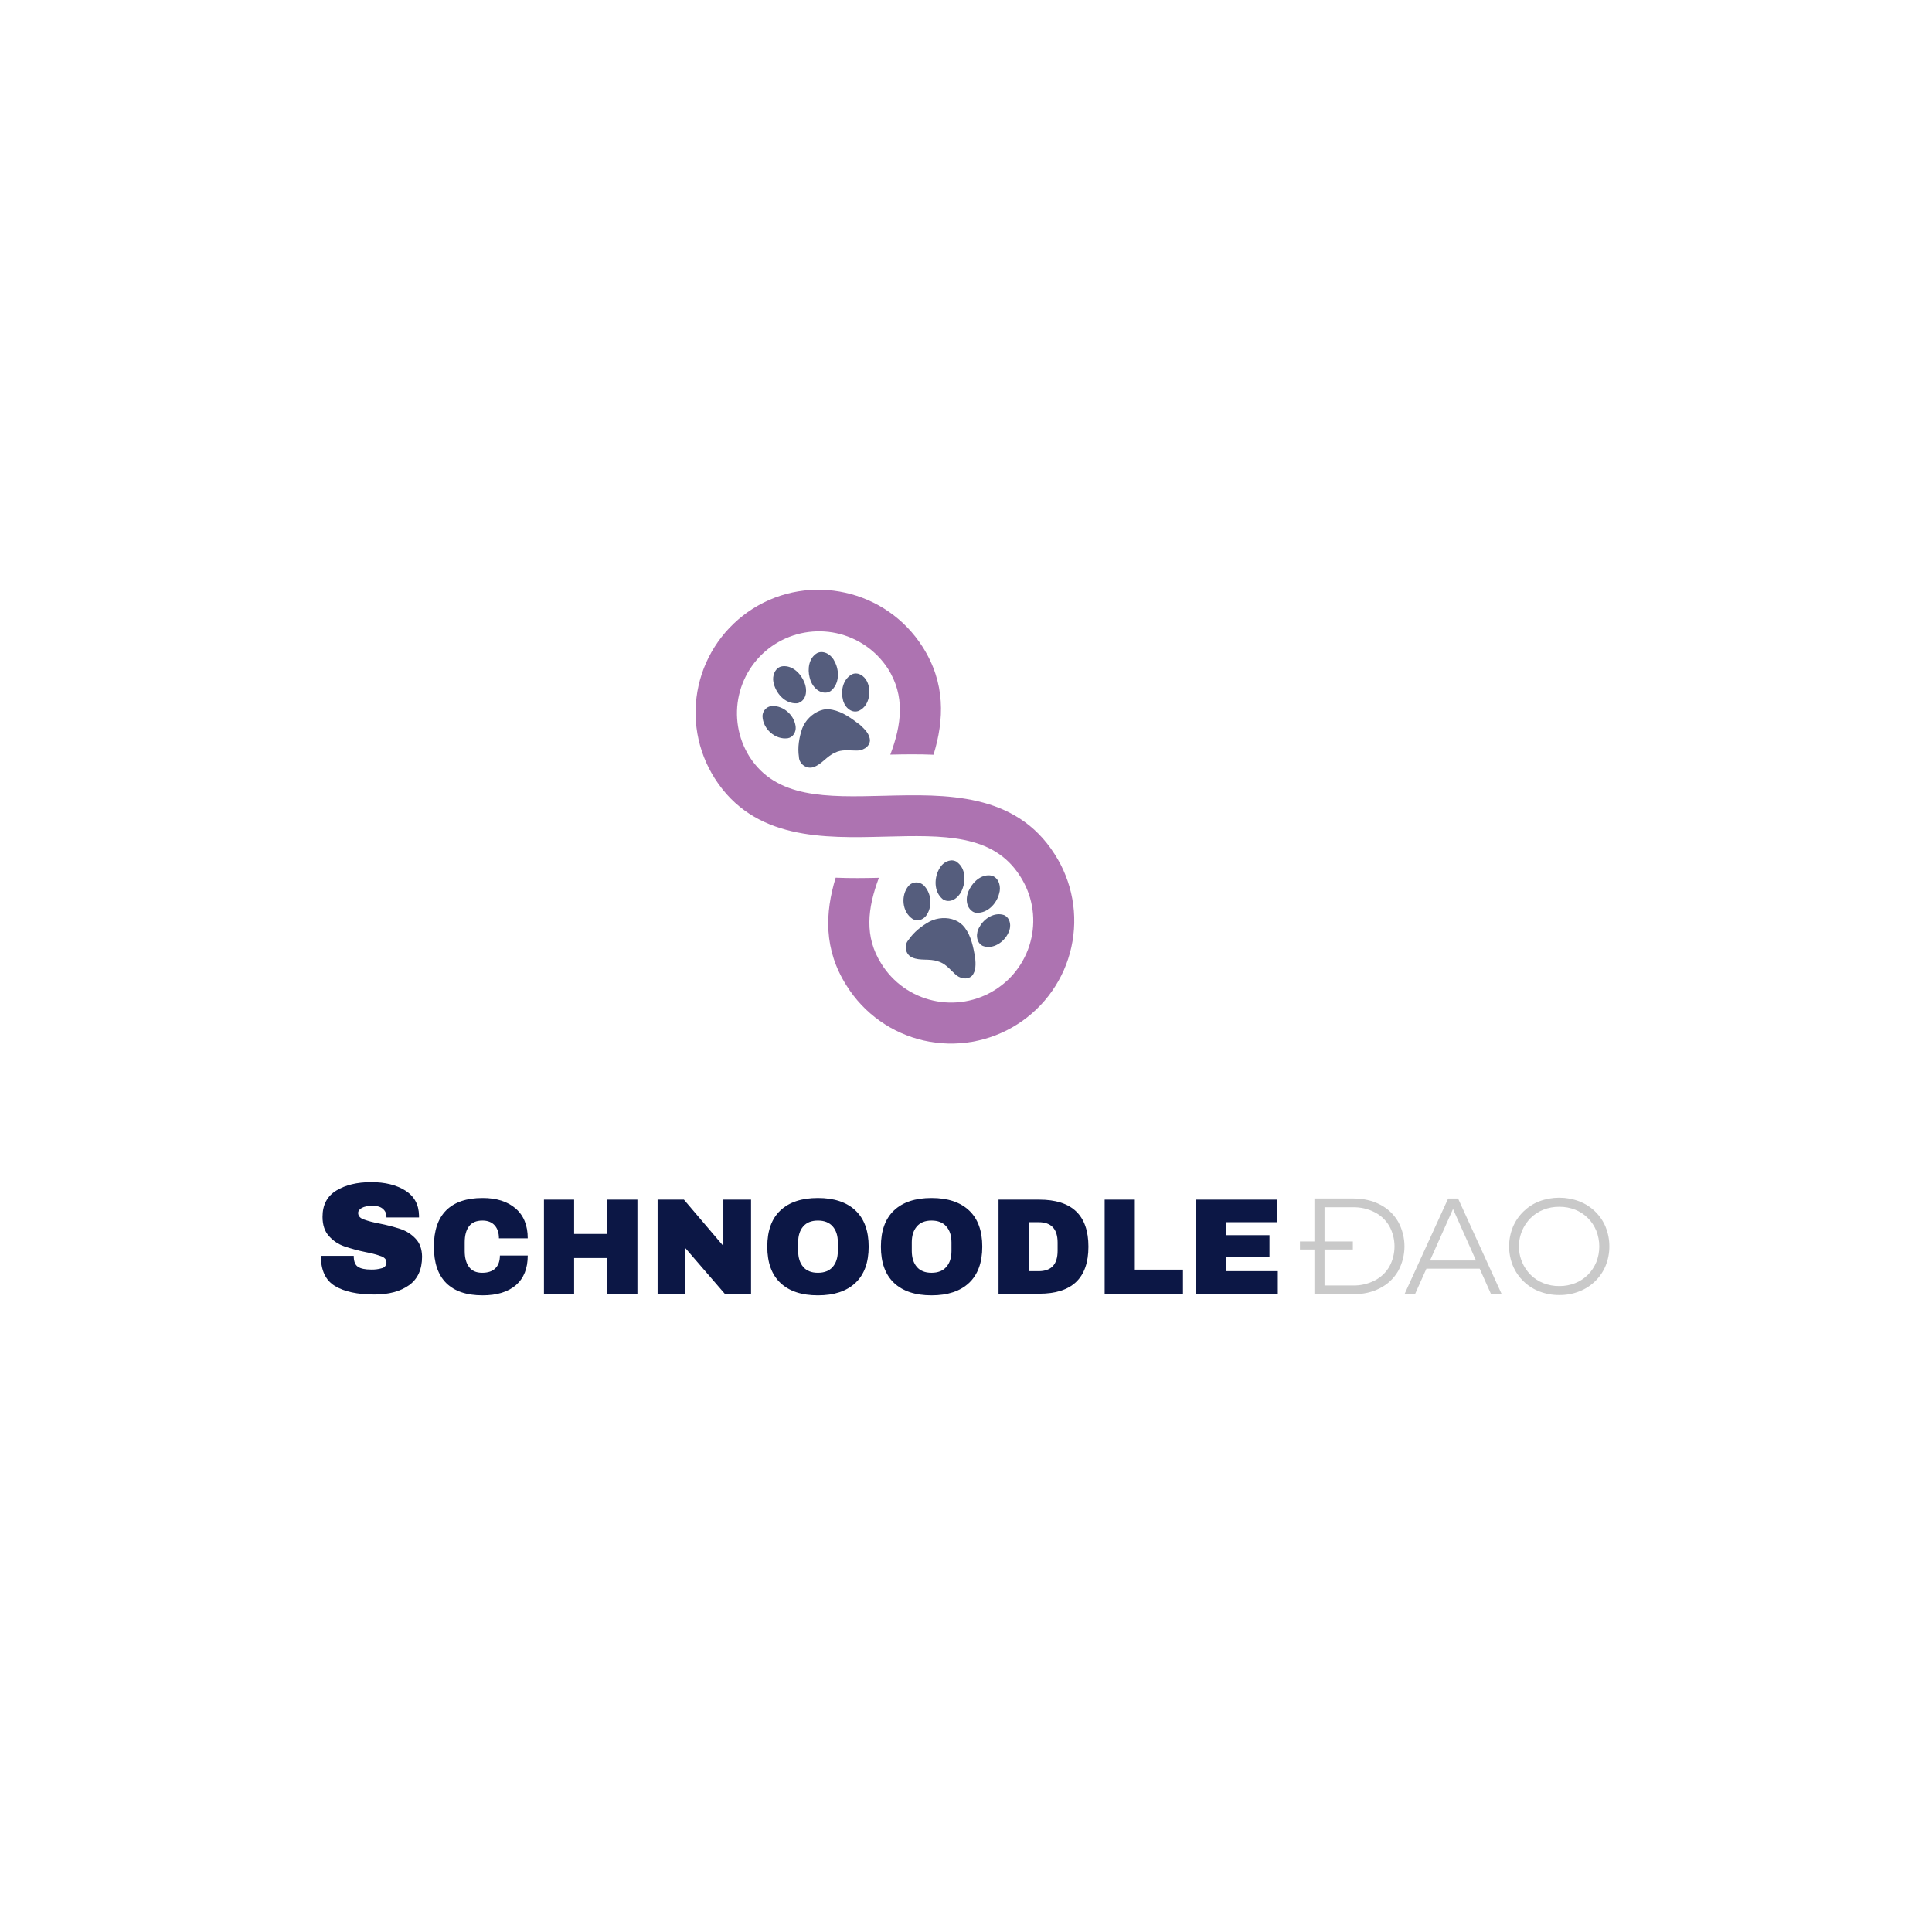
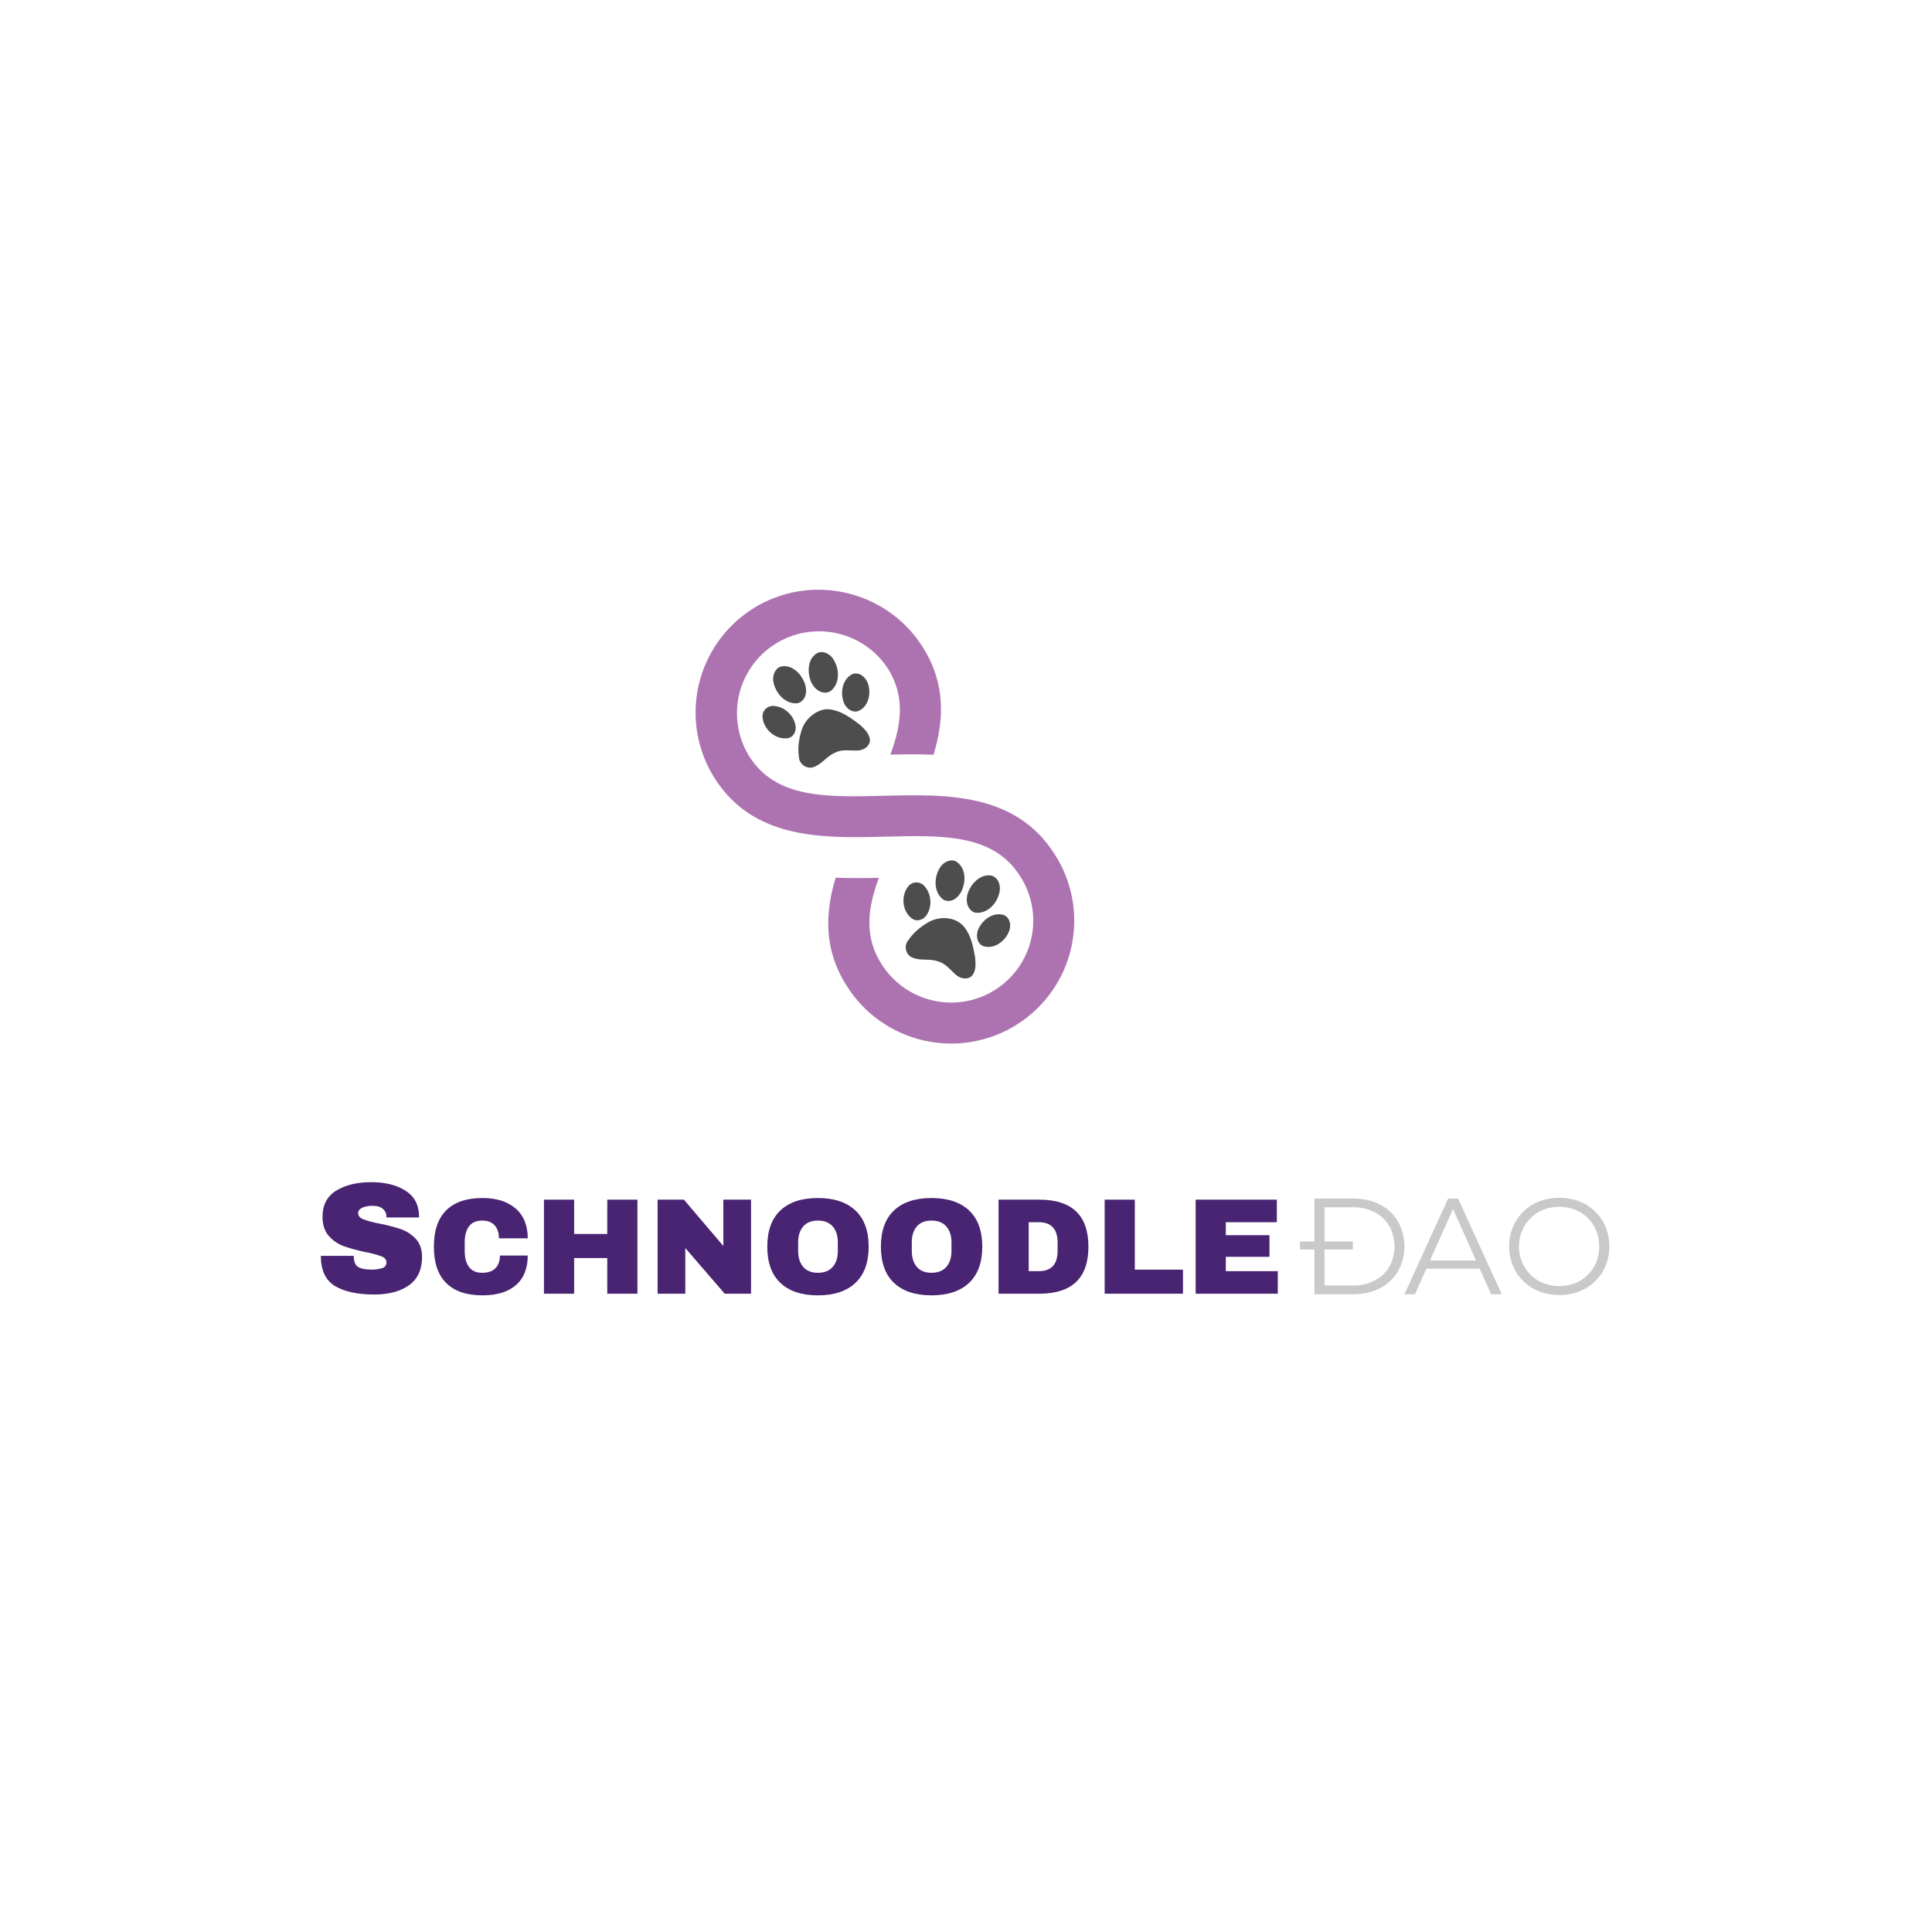
<svg xmlns="http://www.w3.org/2000/svg" width="500" zoomAndPan="magnify" viewBox="0 0 375 375" height="500" preserveAspectRatio="xMidYMid meet" version="1.0">
  <defs>
    <filter x="0%" y="0%" width="100%" height="100%" id="id1">
      <feColorMatrix values="0 0 0 0 1 0 0 0 0 1 0 0 0 0 1 0 0 0 1 0" color-interpolation-filters="sRGB" />
    </filter>
    <mask id="id2">
      <g filter="url(#id1)">
        <rect x="-37.5" width="450" fill="#000000" y="-37.5" height="450" fill-opacity="0.698" />
      </g>
    </mask>
    <clipPath id="id3">
      <path d="M 1 0.48 L 22 0.48 L 22 23.281 L 1 23.281 Z M 1 0.48 " clip-rule="nonzero" />
    </clipPath>
    <clipPath id="id4">
      <path d="M -2.453 5.809 L 18.5 -1.801 L 25.66 17.824 L 4.707 25.438 Z M -2.453 5.809 " clip-rule="nonzero" />
    </clipPath>
    <clipPath id="id5">
      <path d="M -2.504 5.883 L 18.449 -1.727 L 25.609 17.902 L 4.656 25.512 Z M -2.504 5.883 " clip-rule="nonzero" />
    </clipPath>
    <clipPath id="id6">
      <rect x="0" width="23" y="0" height="24" />
    </clipPath>
    <mask id="id7">
      <g filter="url(#id1)">
        <rect x="-37.5" width="450" fill="#000000" y="-37.5" height="450" fill-opacity="0.698" />
      </g>
    </mask>
    <clipPath id="id8">
      <path d="M 0.199 1 L 21.32 1 L 21.32 24 L 0.199 24 Z M 0.199 1 " clip-rule="nonzero" />
    </clipPath>
    <clipPath id="id9">
      <path d="M -4.254 17.574 L 3.691 -1.727 L 24.316 6.727 L 16.371 26.027 Z M -4.254 17.574 " clip-rule="nonzero" />
    </clipPath>
    <clipPath id="id10">
      <path d="M -4.254 17.574 L 3.691 -1.727 L 24.316 6.727 L 16.371 26.027 Z M -4.254 17.574 " clip-rule="nonzero" />
    </clipPath>
    <clipPath id="id11">
      <rect x="0" width="22" y="0" height="25" />
    </clipPath>
  </defs>
  <path fill="#c9c9c9" d="M 281.082 232.637 L 272.605 251.211 L 274.645 251.211 L 276.863 246.254 L 287.207 246.254 L 289.422 251.215 L 291.488 251.215 L 283.012 232.641 Z M 277.566 244.656 L 282.027 234.668 L 286.488 244.656 Z M 277.566 244.656 " fill-opacity="1" fill-rule="nonzero" />
  <path fill="#c9c9c9" d="M 311.652 238.156 C 311.176 237.016 310.496 236.016 309.613 235.156 C 308.719 234.289 307.688 233.633 306.527 233.18 C 305.277 232.711 303.984 232.477 302.648 232.477 C 301.312 232.477 300.02 232.711 298.77 233.18 C 297.613 233.629 296.594 234.289 295.703 235.152 C 294.812 236.02 294.129 237.023 293.648 238.168 C 293.16 239.371 292.918 240.625 292.918 241.922 C 292.918 243.223 293.16 244.473 293.648 245.676 C 294.129 246.824 294.816 247.828 295.707 248.695 C 296.598 249.562 297.625 250.219 298.785 250.664 C 300.027 251.145 301.32 251.379 302.652 251.367 C 303.988 251.383 305.281 251.148 306.523 250.664 C 307.688 250.215 308.715 249.555 309.609 248.688 C 310.492 247.828 311.172 246.828 311.648 245.691 C 312.133 244.48 312.375 243.227 312.375 241.922 C 312.375 240.621 312.133 239.363 311.648 238.156 Z M 309.836 244.988 C 309.457 245.91 308.914 246.727 308.207 247.438 C 307.496 248.145 306.676 248.684 305.746 249.055 C 304.754 249.445 303.723 249.637 302.656 249.625 C 301.59 249.637 300.555 249.445 299.559 249.055 C 298.621 248.688 297.797 248.148 297.086 247.438 C 296.379 246.727 295.832 245.91 295.441 244.988 C 295.141 244.273 294.945 243.531 294.863 242.758 C 294.781 241.984 294.812 241.219 294.961 240.457 C 295.105 239.695 295.359 238.969 295.723 238.285 C 296.086 237.598 296.539 236.98 297.086 236.43 C 297.797 235.719 298.625 235.18 299.559 234.809 C 300.555 234.422 301.59 234.23 302.656 234.242 C 303.723 234.23 304.754 234.422 305.746 234.809 C 306.676 235.18 307.496 235.719 308.207 236.43 C 308.914 237.137 309.457 237.953 309.836 238.879 C 310.223 239.863 310.418 240.883 310.418 241.938 C 310.418 242.996 310.223 244.016 309.836 245 Z M 309.836 244.988 " fill-opacity="1" fill-rule="nonzero" />
-   <path d="M 91.035 238.027 C 91.59 237.285 92.457 236.914 93.641 236.914 C 94.664 236.914 95.457 237.223 96.012 237.84 C 96.566 238.461 96.844 239.301 96.844 240.363 L 102.434 240.363 C 102.434 237.852 101.648 235.918 100.074 234.562 C 98.504 233.211 96.367 232.531 93.668 232.535 C 90.562 232.535 88.211 233.332 86.609 234.922 C 85.012 236.516 84.215 238.867 84.215 241.98 C 84.215 245.094 85.012 247.445 86.609 249.039 C 88.211 250.629 90.562 251.426 93.668 251.426 C 96.457 251.426 98.613 250.762 100.145 249.438 C 101.672 248.109 102.434 246.199 102.434 243.703 L 97.031 243.703 C 97.031 244.766 96.738 245.59 96.156 246.172 C 95.574 246.758 94.719 247.047 93.586 247.047 C 92.441 247.047 91.59 246.672 91.035 245.918 C 90.477 245.168 90.199 244.137 90.199 242.828 L 90.199 241.133 C 90.199 239.805 90.477 238.77 91.035 238.027 Z M 91.035 238.027 " fill-opacity="1" fill-rule="nonzero" style="fill: rgb(12, 23, 69);" />
-   <path d="M 117.871 239.512 L 111.438 239.512 L 111.438 232.852 L 105.582 232.852 L 105.582 251.109 L 111.438 251.109 L 111.438 244.184 L 117.871 244.184 L 117.871 251.109 L 123.723 251.109 L 123.723 232.852 L 117.871 232.852 Z M 117.871 239.512 " fill-opacity="1" fill-rule="nonzero" style="fill: rgb(12, 23, 69);" />
-   <path d="M 140.402 241.848 L 132.75 232.852 L 127.641 232.852 L 127.641 251.109 L 133.016 251.109 L 133.016 242.246 L 140.668 251.109 L 145.777 251.109 L 145.777 232.852 L 140.402 232.852 Z M 140.402 241.848 " fill-opacity="1" fill-rule="nonzero" style="fill: rgb(12, 23, 69);" />
-   <path d="M 166.035 234.949 C 164.324 233.34 161.895 232.535 158.754 232.535 C 155.613 232.535 153.191 233.336 151.488 234.934 C 149.781 236.539 148.93 238.887 148.93 241.98 C 148.93 245.074 149.785 247.422 151.488 249.023 C 153.188 250.625 155.613 251.426 158.754 251.426 C 161.898 251.426 164.324 250.621 166.035 249.012 C 167.75 247.398 168.605 245.059 168.605 241.98 C 168.605 238.902 167.746 236.559 166.035 234.949 Z M 162.621 242.828 C 162.621 244.121 162.289 245.145 161.629 245.906 C 160.969 246.668 160.008 247.047 158.754 247.047 C 157.504 247.047 156.551 246.668 155.902 245.906 C 155.254 245.145 154.926 244.121 154.922 242.828 L 154.922 241.133 C 154.922 239.84 155.25 238.812 155.902 238.055 C 156.555 237.293 157.508 236.914 158.754 236.914 C 160.008 236.914 160.965 237.293 161.629 238.055 C 162.293 238.812 162.625 239.84 162.621 241.133 Z M 162.621 242.828 " fill-opacity="1" fill-rule="nonzero" style="fill: rgb(12, 23, 69);" />
-   <path d="M 188.094 234.949 C 186.383 233.34 183.953 232.535 180.809 232.535 C 177.664 232.535 175.242 233.336 173.539 234.934 C 171.836 236.539 170.984 238.887 170.984 241.98 C 170.984 245.074 171.836 247.422 173.539 249.023 C 175.242 250.625 177.668 251.426 180.809 251.426 C 183.949 251.426 186.379 250.621 188.09 249.012 C 189.801 247.398 190.656 245.059 190.66 241.98 C 190.66 238.902 189.805 236.559 188.094 234.949 Z M 184.68 242.828 C 184.68 244.121 184.348 245.145 183.684 245.906 C 183.023 246.668 182.062 247.047 180.809 247.047 C 179.555 247.047 178.602 246.668 177.957 245.906 C 177.309 245.145 176.984 244.121 176.977 242.828 L 176.977 241.133 C 176.977 239.84 177.305 238.812 177.957 238.055 C 178.609 237.293 179.562 236.914 180.809 236.914 C 182.062 236.914 183.02 237.293 183.68 238.055 C 184.344 238.812 184.676 239.84 184.68 241.133 Z M 184.68 242.828 " fill-opacity="1" fill-rule="nonzero" style="fill: rgb(12, 23, 69);" />
-   <path d="M 201.707 232.852 L 193.816 232.852 L 193.816 251.109 L 201.707 251.109 C 208.078 251.109 211.262 248.066 211.262 241.98 C 211.262 235.895 208.078 232.852 201.707 232.852 Z M 205.281 242.781 C 205.281 245.418 204.055 246.734 201.602 246.734 L 199.668 246.734 L 199.668 237.23 L 201.602 237.23 C 204.051 237.23 205.281 238.547 205.281 241.184 Z M 205.281 242.781 " fill-opacity="1" fill-rule="nonzero" style="fill: rgb(12, 23, 69);" />
-   <path d="M 220.266 232.852 L 214.414 232.852 L 214.414 251.109 L 229.613 251.109 L 229.613 246.438 L 220.266 246.438 Z M 220.266 232.852 " fill-opacity="1" fill-rule="nonzero" style="fill: rgb(12, 23, 69);" />
-   <path d="M 237.93 243.945 L 246.402 243.945 L 246.402 239.75 L 237.93 239.75 L 237.93 237.23 L 247.832 237.23 L 247.832 232.852 L 232.078 232.852 L 232.078 251.109 L 248.02 251.109 L 248.02 246.73 L 237.93 246.73 Z M 237.93 243.945 " fill-opacity="1" fill-rule="nonzero" style="fill: rgb(12, 23, 69);" />
-   <path d="M 77.812 238.578 C 76.445 238.129 75.055 237.766 73.641 237.492 C 72.57 237.309 71.52 237.027 70.496 236.66 C 69.844 236.395 69.516 235.984 69.516 235.434 C 69.516 235.047 69.754 234.719 70.234 234.457 C 70.711 234.191 71.398 234.055 72.297 234.047 C 73.215 234.047 73.895 234.25 74.336 234.66 C 74.797 235.066 75.02 235.574 75.008 236.191 L 75.008 236.312 L 81.332 236.312 L 81.332 235.945 C 81.289 233.801 80.406 232.184 78.672 231.09 C 76.941 230 74.73 229.453 72.043 229.457 C 69.312 229.457 67.059 230.004 65.273 231.09 C 63.492 232.18 62.602 233.883 62.602 236.195 C 62.602 237.766 63.02 239.012 63.855 239.93 C 64.664 240.836 65.641 241.496 66.789 241.902 C 68.18 242.375 69.594 242.758 71.035 243.051 C 72.07 243.238 73.082 243.508 74.074 243.867 C 74.695 244.125 75.008 244.508 75.008 245.016 C 75.02 245.281 74.949 245.523 74.789 245.734 C 74.633 245.949 74.422 246.086 74.164 246.148 C 73.473 246.352 72.766 246.445 72.043 246.426 C 70.883 246.426 70.027 246.246 69.477 245.887 C 68.926 245.531 68.656 244.82 68.66 243.762 L 62.277 243.762 C 62.277 246.559 63.188 248.508 65.008 249.609 C 66.832 250.711 69.383 251.262 72.664 251.262 C 75.477 251.262 77.719 250.66 79.398 249.457 C 81.078 248.254 81.922 246.406 81.922 243.914 C 81.902 242.445 81.484 241.281 80.668 240.426 C 79.867 239.574 78.914 238.961 77.812 238.578 Z M 77.812 238.578 " fill-opacity="1" fill-rule="nonzero" style="fill: rgb(12, 23, 69);" />
+   <path d="M 91.035 238.027 C 91.59 237.285 92.457 236.914 93.641 236.914 C 94.664 236.914 95.457 237.223 96.012 237.84 C 96.566 238.461 96.844 239.301 96.844 240.363 L 102.434 240.363 C 102.434 237.852 101.648 235.918 100.074 234.562 C 98.504 233.211 96.367 232.531 93.668 232.535 C 90.562 232.535 88.211 233.332 86.609 234.922 C 85.012 236.516 84.215 238.867 84.215 241.98 C 84.215 245.094 85.012 247.445 86.609 249.039 C 88.211 250.629 90.562 251.426 93.668 251.426 C 96.457 251.426 98.613 250.762 100.145 249.438 C 101.672 248.109 102.434 246.199 102.434 243.703 L 97.031 243.703 C 97.031 244.766 96.738 245.59 96.156 246.172 C 95.574 246.758 94.719 247.047 93.586 247.047 C 92.441 247.047 91.59 246.672 91.035 245.918 C 90.477 245.168 90.199 244.137 90.199 242.828 L 90.199 241.133 C 90.199 239.805 90.477 238.77 91.035 238.027 Z M 91.035 238.027 " fill-opacity="1" fill-rule="nonzero" style="fill: rgb(72, 36, 114);" />
+   <path d="M 117.871 239.512 L 111.438 239.512 L 111.438 232.852 L 105.582 232.852 L 105.582 251.109 L 111.438 251.109 L 111.438 244.184 L 117.871 244.184 L 117.871 251.109 L 123.723 251.109 L 123.723 232.852 L 117.871 232.852 Z M 117.871 239.512 " fill-opacity="1" fill-rule="nonzero" style="fill: rgb(72, 36, 114);" />
+   <path d="M 140.402 241.848 L 132.75 232.852 L 127.641 232.852 L 127.641 251.109 L 133.016 251.109 L 133.016 242.246 L 140.668 251.109 L 145.777 251.109 L 145.777 232.852 L 140.402 232.852 Z M 140.402 241.848 " fill-opacity="1" fill-rule="nonzero" style="fill: rgb(72, 36, 114);" />
+   <path d="M 166.035 234.949 C 164.324 233.34 161.895 232.535 158.754 232.535 C 155.613 232.535 153.191 233.336 151.488 234.934 C 149.781 236.539 148.93 238.887 148.93 241.98 C 148.93 245.074 149.785 247.422 151.488 249.023 C 153.188 250.625 155.613 251.426 158.754 251.426 C 161.898 251.426 164.324 250.621 166.035 249.012 C 167.75 247.398 168.605 245.059 168.605 241.98 C 168.605 238.902 167.746 236.559 166.035 234.949 Z M 162.621 242.828 C 162.621 244.121 162.289 245.145 161.629 245.906 C 160.969 246.668 160.008 247.047 158.754 247.047 C 157.504 247.047 156.551 246.668 155.902 245.906 C 155.254 245.145 154.926 244.121 154.922 242.828 L 154.922 241.133 C 154.922 239.84 155.25 238.812 155.902 238.055 C 156.555 237.293 157.508 236.914 158.754 236.914 C 160.008 236.914 160.965 237.293 161.629 238.055 C 162.293 238.812 162.625 239.84 162.621 241.133 Z M 162.621 242.828 " fill-opacity="1" fill-rule="nonzero" style="fill: rgb(72, 36, 114);" />
+   <path d="M 188.094 234.949 C 186.383 233.34 183.953 232.535 180.809 232.535 C 177.664 232.535 175.242 233.336 173.539 234.934 C 171.836 236.539 170.984 238.887 170.984 241.98 C 170.984 245.074 171.836 247.422 173.539 249.023 C 175.242 250.625 177.668 251.426 180.809 251.426 C 183.949 251.426 186.379 250.621 188.09 249.012 C 189.801 247.398 190.656 245.059 190.66 241.98 C 190.66 238.902 189.805 236.559 188.094 234.949 Z M 184.68 242.828 C 184.68 244.121 184.348 245.145 183.684 245.906 C 183.023 246.668 182.062 247.047 180.809 247.047 C 179.555 247.047 178.602 246.668 177.957 245.906 C 177.309 245.145 176.984 244.121 176.977 242.828 L 176.977 241.133 C 176.977 239.84 177.305 238.812 177.957 238.055 C 178.609 237.293 179.562 236.914 180.809 236.914 C 182.062 236.914 183.02 237.293 183.68 238.055 C 184.344 238.812 184.676 239.84 184.68 241.133 Z M 184.68 242.828 " fill-opacity="1" fill-rule="nonzero" style="fill: rgb(72, 36, 114);" />
+   <path d="M 201.707 232.852 L 193.816 232.852 L 193.816 251.109 L 201.707 251.109 C 208.078 251.109 211.262 248.066 211.262 241.98 C 211.262 235.895 208.078 232.852 201.707 232.852 Z M 205.281 242.781 C 205.281 245.418 204.055 246.734 201.602 246.734 L 199.668 246.734 L 199.668 237.23 L 201.602 237.23 C 204.051 237.23 205.281 238.547 205.281 241.184 Z M 205.281 242.781 " fill-opacity="1" fill-rule="nonzero" style="fill: rgb(72, 36, 114);" />
+   <path d="M 220.266 232.852 L 214.414 232.852 L 214.414 251.109 L 229.613 251.109 L 229.613 246.438 L 220.266 246.438 Z M 220.266 232.852 " fill-opacity="1" fill-rule="nonzero" style="fill: rgb(72, 36, 114);" />
+   <path d="M 237.93 243.945 L 246.402 243.945 L 246.402 239.75 L 237.93 239.75 L 237.93 237.23 L 247.832 237.23 L 247.832 232.852 L 232.078 232.852 L 232.078 251.109 L 248.02 251.109 L 248.02 246.73 L 237.93 246.73 Z M 237.93 243.945 " fill-opacity="1" fill-rule="nonzero" style="fill: rgb(72, 36, 114);" />
+   <path d="M 77.812 238.578 C 76.445 238.129 75.055 237.766 73.641 237.492 C 72.57 237.309 71.52 237.027 70.496 236.66 C 69.844 236.395 69.516 235.984 69.516 235.434 C 69.516 235.047 69.754 234.719 70.234 234.457 C 70.711 234.191 71.398 234.055 72.297 234.047 C 73.215 234.047 73.895 234.25 74.336 234.66 C 74.797 235.066 75.02 235.574 75.008 236.191 L 75.008 236.312 L 81.332 236.312 L 81.332 235.945 C 81.289 233.801 80.406 232.184 78.672 231.09 C 76.941 230 74.73 229.453 72.043 229.457 C 69.312 229.457 67.059 230.004 65.273 231.09 C 63.492 232.18 62.602 233.883 62.602 236.195 C 62.602 237.766 63.02 239.012 63.855 239.93 C 64.664 240.836 65.641 241.496 66.789 241.902 C 68.18 242.375 69.594 242.758 71.035 243.051 C 72.07 243.238 73.082 243.508 74.074 243.867 C 74.695 244.125 75.008 244.508 75.008 245.016 C 75.02 245.281 74.949 245.523 74.789 245.734 C 74.633 245.949 74.422 246.086 74.164 246.148 C 73.473 246.352 72.766 246.445 72.043 246.426 C 70.883 246.426 70.027 246.246 69.477 245.887 C 68.926 245.531 68.656 244.82 68.66 243.762 L 62.277 243.762 C 62.277 246.559 63.188 248.508 65.008 249.609 C 66.832 250.711 69.383 251.262 72.664 251.262 C 75.477 251.262 77.719 250.66 79.398 249.457 C 81.078 248.254 81.922 246.406 81.922 243.914 C 81.902 242.445 81.484 241.281 80.668 240.426 C 79.867 239.574 78.914 238.961 77.812 238.578 Z M 77.812 238.578 " fill-opacity="1" fill-rule="nonzero" style="fill: rgb(72, 36, 114);" />
  <path fill="#c9c9c9" d="M 271.363 237.105 C 270.516 235.668 269.348 234.57 267.863 233.812 C 266.367 233.027 264.641 232.637 262.676 232.633 L 255.125 232.633 L 255.125 240.965 L 252.316 240.965 L 252.316 242.531 L 255.125 242.531 L 255.125 251.211 L 262.676 251.211 C 264.633 251.211 266.363 250.816 267.863 250.031 C 269.348 249.273 270.512 248.176 271.363 246.738 C 271.77 246.004 272.078 245.227 272.289 244.41 C 272.5 243.594 272.605 242.766 272.605 241.922 C 272.605 241.082 272.5 240.25 272.289 239.434 C 272.078 238.621 271.77 237.844 271.363 237.105 Z M 269.664 245.863 C 268.977 247.031 268.035 247.922 266.832 248.543 C 265.492 249.223 264.07 249.547 262.566 249.512 L 257.086 249.512 L 257.086 242.531 L 262.586 242.531 L 262.586 240.965 L 257.086 240.965 L 257.086 234.332 L 262.566 234.332 C 264.07 234.297 265.492 234.621 266.832 235.301 C 268.035 235.922 268.977 236.816 269.664 237.98 C 269.996 238.586 270.246 239.223 270.418 239.891 C 270.586 240.555 270.672 241.234 270.672 241.922 C 270.672 242.613 270.586 243.289 270.418 243.957 C 270.246 244.625 269.996 245.262 269.664 245.863 Z M 269.664 245.863 " fill-opacity="1" fill-rule="nonzero" />
  <path fill="#ad73b1" d="M 179.059 125.527 C 183.559 132.578 183.273 139.688 181.199 146.496 C 178.285 146.375 175.477 146.414 172.809 146.477 C 175.047 140.543 175.68 135.055 172.34 129.773 C 171.773 128.902 171.129 128.098 170.402 127.352 C 169.68 126.609 168.891 125.941 168.035 125.355 C 167.18 124.766 166.273 124.262 165.32 123.852 C 164.367 123.438 163.383 123.121 162.367 122.898 C 161.352 122.68 160.324 122.559 159.285 122.539 C 158.246 122.52 157.215 122.602 156.191 122.781 C 155.168 122.961 154.172 123.242 153.203 123.617 C 152.234 123.992 151.312 124.457 150.434 125.016 C 149.559 125.57 148.742 126.207 147.988 126.922 C 147.238 127.637 146.562 128.418 145.961 129.266 C 145.363 130.113 144.852 131.008 144.426 131.957 C 144.004 132.902 143.676 133.883 143.445 134.895 C 143.211 135.902 143.082 136.926 143.051 137.965 C 143.02 139 143.09 140.031 143.262 141.055 C 143.434 142.078 143.699 143.074 144.066 144.043 C 144.434 145.012 144.891 145.938 145.438 146.82 C 150.633 154.988 160.344 154.746 171.605 154.461 C 183.539 154.156 197.082 153.809 204.695 165.777 C 205.121 166.438 205.516 167.117 205.875 167.812 C 206.234 168.512 206.559 169.227 206.844 169.957 C 207.133 170.688 207.387 171.43 207.602 172.184 C 207.816 172.938 207.992 173.699 208.133 174.473 C 208.273 175.246 208.375 176.023 208.438 176.805 C 208.5 177.586 208.523 178.371 208.508 179.156 C 208.492 179.938 208.438 180.719 208.348 181.5 C 208.254 182.277 208.125 183.051 207.957 183.816 C 207.785 184.586 207.582 185.34 207.336 186.086 C 207.094 186.832 206.816 187.566 206.5 188.285 C 206.184 189.004 205.832 189.703 205.445 190.387 C 205.062 191.07 204.645 191.734 204.191 192.379 C 203.742 193.02 203.262 193.641 202.75 194.234 C 202.238 194.832 201.695 195.398 201.129 195.941 C 200.559 196.484 199.965 196.996 199.348 197.48 C 198.727 197.965 198.086 198.418 197.422 198.836 C 196.758 199.258 196.078 199.645 195.375 200 C 194.672 200.352 193.953 200.668 193.223 200.953 C 192.488 201.234 191.742 201.48 190.984 201.691 C 190.227 201.898 189.461 202.07 188.684 202.203 C 187.91 202.34 187.129 202.434 186.348 202.492 C 185.562 202.547 184.777 202.566 183.992 202.547 C 183.203 202.527 182.422 202.469 181.641 202.371 C 180.859 202.273 180.086 202.137 179.32 201.965 C 178.555 201.789 177.797 201.578 177.051 201.332 C 176.305 201.082 175.574 200.797 174.855 200.477 C 174.137 200.156 173.438 199.805 172.754 199.414 C 172.07 199.023 171.41 198.602 170.77 198.148 C 170.129 197.695 169.512 197.211 168.918 196.695 C 168.324 196.18 167.758 195.637 167.219 195.066 C 166.68 194.496 166.168 193.898 165.688 193.277 C 165.207 192.656 164.758 192.016 164.344 191.348 C 159.844 184.297 160.129 177.188 162.203 170.359 C 165.117 170.48 167.926 170.441 170.594 170.379 C 168.375 176.312 167.723 181.801 171.082 187.082 C 171.359 187.527 171.656 187.957 171.977 188.375 C 172.297 188.789 172.637 189.188 172.996 189.57 C 173.355 189.953 173.734 190.316 174.129 190.664 C 174.523 191.008 174.934 191.332 175.363 191.637 C 175.789 191.941 176.23 192.227 176.688 192.484 C 177.145 192.746 177.609 192.984 178.09 193.199 C 178.57 193.414 179.059 193.605 179.555 193.773 C 180.055 193.938 180.559 194.078 181.07 194.195 C 181.582 194.312 182.098 194.406 182.621 194.473 C 183.141 194.535 183.664 194.578 184.191 194.59 C 184.715 194.605 185.238 194.594 185.762 194.555 C 186.289 194.52 186.809 194.453 187.324 194.367 C 187.844 194.277 188.355 194.164 188.863 194.023 C 189.367 193.883 189.867 193.719 190.355 193.531 C 190.848 193.344 191.328 193.129 191.797 192.895 C 192.266 192.656 192.723 192.398 193.164 192.117 C 193.609 191.836 194.035 191.535 194.449 191.211 C 194.863 190.891 195.258 190.547 195.641 190.184 C 196.02 189.82 196.379 189.441 196.723 189.043 C 197.062 188.645 197.383 188.23 197.684 187.801 C 197.984 187.371 198.266 186.93 198.52 186.469 C 198.777 186.012 199.012 185.543 199.223 185.062 C 199.434 184.586 199.617 184.094 199.781 183.598 C 199.941 183.098 200.078 182.594 200.191 182.078 C 200.301 181.566 200.391 181.051 200.449 180.531 C 200.512 180.008 200.543 179.488 200.555 178.965 C 200.562 178.438 200.547 177.914 200.504 177.395 C 200.457 176.871 200.391 176.352 200.297 175.836 C 200.199 175.32 200.082 174.812 199.938 174.309 C 199.793 173.805 199.621 173.309 199.426 172.82 C 199.234 172.336 199.016 171.859 198.773 171.391 C 198.531 170.926 198.27 170.473 197.984 170.035 C 192.789 161.867 183.078 162.109 171.816 162.395 C 159.883 162.699 146.34 163.047 138.727 151.078 C 138.305 150.418 137.922 149.738 137.57 149.043 C 137.215 148.344 136.898 147.633 136.617 146.902 C 136.336 146.176 136.09 145.434 135.879 144.68 C 135.672 143.93 135.5 143.168 135.363 142.398 C 135.23 141.629 135.133 140.855 135.074 140.078 C 135.02 139.297 135 138.52 135.016 137.738 C 135.035 136.957 135.094 136.18 135.188 135.402 C 135.281 134.629 135.414 133.859 135.586 133.098 C 135.758 132.336 135.965 131.582 136.207 130.84 C 136.453 130.098 136.734 129.371 137.051 128.656 C 137.367 127.941 137.719 127.246 138.102 126.566 C 138.488 125.887 138.902 125.227 139.355 124.586 C 139.805 123.949 140.285 123.332 140.793 122.738 C 141.305 122.148 141.844 121.582 142.41 121.043 C 142.973 120.504 143.566 119.992 144.184 119.512 C 144.797 119.031 145.438 118.578 146.098 118.16 C 157.188 111.121 171.992 114.434 179.059 125.527 Z M 179.059 125.527 " fill-opacity="1" fill-rule="nonzero" />
  <g mask="url(#id2)">
    <g transform="matrix(1, 0, 0, 1, 147, 126)">
      <g clip-path="url(#id6)">
        <g clip-path="url(#id3)">
          <g clip-path="url(#id4)">
            <g clip-path="url(#id5)">
-               <path d="M 12.145 11.941 C 11.355 12.254 10.66 12.711 10.062 13.312 C 9.465 13.91 9.012 14.605 8.703 15.395 C 8.113 17.145 7.785 19.055 8.07 20.902 C 8.09 22.285 9.578 23.359 10.902 22.895 C 12.512 22.363 13.488 20.758 15.055 20.109 C 16.34 19.418 17.805 19.684 19.168 19.684 C 20.371 19.742 21.734 19.055 21.855 17.773 C 21.855 16.492 20.82 15.516 19.941 14.703 C 18.312 13.465 16.582 12.164 14.527 11.758 C 13.715 11.578 12.918 11.641 12.145 11.941 Z M 2.371 11.129 C 1.953 11.266 1.621 11.516 1.371 11.871 C 1.117 12.227 0.996 12.621 1.004 13.059 C 1.086 15.457 3.469 17.652 5.934 17.285 C 6.949 17.102 7.52 16.066 7.441 15.109 C 7.258 13.059 5.445 11.25 3.387 11.047 C 3.043 10.988 2.703 11.016 2.371 11.129 Z M 18.562 4.801 C 16.73 5.59 16.141 7.906 16.59 9.695 C 16.793 11.035 18.074 12.461 19.543 12.031 C 21.539 11.281 22.109 8.68 21.516 6.832 C 21.164 5.582 19.922 4.395 18.562 4.801 Z M 4.41 3.438 C 3.352 3.863 2.906 5.246 3.109 6.324 C 3.496 8.477 5.328 10.652 7.691 10.508 C 7.906 10.484 8.113 10.418 8.301 10.305 C 9.645 9.555 9.664 7.727 9.137 6.465 C 8.465 4.777 6.875 3.133 4.922 3.316 C 4.746 3.332 4.574 3.375 4.41 3.438 Z M 11.742 0.695 L 11.621 0.754 C 9.992 1.691 9.707 3.844 10.152 5.512 C 10.48 7.035 11.805 8.68 13.535 8.414 C 13.785 8.371 14.016 8.277 14.227 8.133 C 15.938 6.789 15.977 4.191 15 2.402 C 14.473 1.184 13.047 0.207 11.742 0.695 Z M 11.742 0.695 " fill-opacity="1" fill-rule="nonzero" style="fill: rgb(12, 23, 69);" />
+               <path d="M 12.145 11.941 C 11.355 12.254 10.66 12.711 10.062 13.312 C 9.465 13.91 9.012 14.605 8.703 15.395 C 8.113 17.145 7.785 19.055 8.07 20.902 C 8.09 22.285 9.578 23.359 10.902 22.895 C 12.512 22.363 13.488 20.758 15.055 20.109 C 16.34 19.418 17.805 19.684 19.168 19.684 C 20.371 19.742 21.734 19.055 21.855 17.773 C 21.855 16.492 20.82 15.516 19.941 14.703 C 18.312 13.465 16.582 12.164 14.527 11.758 C 13.715 11.578 12.918 11.641 12.145 11.941 Z M 2.371 11.129 C 1.953 11.266 1.621 11.516 1.371 11.871 C 1.117 12.227 0.996 12.621 1.004 13.059 C 1.086 15.457 3.469 17.652 5.934 17.285 C 6.949 17.102 7.52 16.066 7.441 15.109 C 7.258 13.059 5.445 11.25 3.387 11.047 C 3.043 10.988 2.703 11.016 2.371 11.129 Z M 18.562 4.801 C 16.73 5.59 16.141 7.906 16.59 9.695 C 16.793 11.035 18.074 12.461 19.543 12.031 C 21.539 11.281 22.109 8.68 21.516 6.832 C 21.164 5.582 19.922 4.395 18.562 4.801 Z M 4.41 3.438 C 3.352 3.863 2.906 5.246 3.109 6.324 C 3.496 8.477 5.328 10.652 7.691 10.508 C 7.906 10.484 8.113 10.418 8.301 10.305 C 9.645 9.555 9.664 7.727 9.137 6.465 C 8.465 4.777 6.875 3.133 4.922 3.316 C 4.746 3.332 4.574 3.375 4.41 3.438 Z M 11.742 0.695 L 11.621 0.754 C 9.992 1.691 9.707 3.844 10.152 5.512 C 10.48 7.035 11.805 8.68 13.535 8.414 C 13.785 8.371 14.016 8.277 14.227 8.133 C 15.938 6.789 15.977 4.191 15 2.402 C 14.473 1.184 13.047 0.207 11.742 0.695 Z M 11.742 0.695 " fill-opacity="1" fill-rule="nonzero" style="" />
            </g>
          </g>
        </g>
      </g>
    </g>
  </g>
  <g mask="url(#id7)">
    <g transform="matrix(1, 0, 0, 1, 175, 166)">
      <g clip-path="url(#id11)">
        <g clip-path="url(#id8)">
          <g clip-path="url(#id9)">
            <g clip-path="url(#id10)">
-               <path d="M 10.352 12.598 C 8.824 11.969 6.949 12.113 5.484 12.844 C 3.855 13.738 2.348 14.938 1.309 16.48 C 0.395 17.516 0.762 19.305 2.062 19.852 C 3.609 20.543 5.422 20.016 7.012 20.586 C 8.418 20.93 9.332 22.109 10.352 23.043 C 11.188 23.895 12.672 24.301 13.629 23.43 C 14.484 22.496 14.383 21.051 14.281 19.875 C 13.914 17.863 13.527 15.727 12.266 14.062 C 11.766 13.398 11.125 12.91 10.352 12.598 Z M 3.672 5.445 C 3.27 5.27 2.855 5.23 2.43 5.324 C 2 5.418 1.641 5.629 1.352 5.953 C -0.195 7.785 0.066 11.016 2.145 12.375 C 3.02 12.926 4.141 12.539 4.73 11.785 C 5.973 10.141 5.852 7.602 4.488 6.055 C 4.266 5.785 3.996 5.582 3.672 5.445 Z M 19.902 11.625 C 18.027 10.973 16.012 12.273 15.137 13.898 C 14.383 15.016 14.383 16.926 15.746 17.598 C 17.723 18.371 19.922 16.844 20.715 15.078 C 21.328 13.969 21.207 12.234 19.902 11.625 Z M 10.371 1.117 C 9.293 0.711 8.031 1.445 7.461 2.379 C 6.277 4.227 6.176 7.074 8.008 8.555 C 8.191 8.672 8.391 8.762 8.602 8.82 C 10.105 9.164 11.348 7.844 11.816 6.543 C 12.469 4.859 12.387 2.562 10.82 1.383 C 10.695 1.25 10.547 1.164 10.371 1.117 Z M 17.648 4.016 C 17.609 3.992 17.57 3.977 17.527 3.973 C 15.691 3.566 14.023 4.969 13.23 6.492 C 12.434 7.855 12.312 9.949 13.777 10.922 C 13.996 11.066 14.234 11.148 14.492 11.168 C 16.672 11.309 18.441 9.418 18.93 7.449 C 19.336 6.207 18.949 4.523 17.648 4.016 Z M 17.648 4.016 " fill-opacity="1" fill-rule="nonzero" style="fill: rgb(12, 23, 69);" />
+               <path d="M 10.352 12.598 C 8.824 11.969 6.949 12.113 5.484 12.844 C 3.855 13.738 2.348 14.938 1.309 16.48 C 0.395 17.516 0.762 19.305 2.062 19.852 C 3.609 20.543 5.422 20.016 7.012 20.586 C 8.418 20.93 9.332 22.109 10.352 23.043 C 11.188 23.895 12.672 24.301 13.629 23.43 C 14.484 22.496 14.383 21.051 14.281 19.875 C 13.914 17.863 13.527 15.727 12.266 14.062 C 11.766 13.398 11.125 12.91 10.352 12.598 Z M 3.672 5.445 C 3.27 5.27 2.855 5.23 2.43 5.324 C 2 5.418 1.641 5.629 1.352 5.953 C -0.195 7.785 0.066 11.016 2.145 12.375 C 3.02 12.926 4.141 12.539 4.73 11.785 C 5.973 10.141 5.852 7.602 4.488 6.055 C 4.266 5.785 3.996 5.582 3.672 5.445 Z M 19.902 11.625 C 18.027 10.973 16.012 12.273 15.137 13.898 C 14.383 15.016 14.383 16.926 15.746 17.598 C 17.723 18.371 19.922 16.844 20.715 15.078 C 21.328 13.969 21.207 12.234 19.902 11.625 Z M 10.371 1.117 C 9.293 0.711 8.031 1.445 7.461 2.379 C 6.277 4.227 6.176 7.074 8.008 8.555 C 8.191 8.672 8.391 8.762 8.602 8.82 C 10.105 9.164 11.348 7.844 11.816 6.543 C 12.469 4.859 12.387 2.562 10.82 1.383 C 10.695 1.25 10.547 1.164 10.371 1.117 Z M 17.648 4.016 C 17.609 3.992 17.57 3.977 17.527 3.973 C 15.691 3.566 14.023 4.969 13.23 6.492 C 12.434 7.855 12.312 9.949 13.777 10.922 C 13.996 11.066 14.234 11.148 14.492 11.168 C 16.672 11.309 18.441 9.418 18.93 7.449 C 19.336 6.207 18.949 4.523 17.648 4.016 Z M 17.648 4.016 " fill-opacity="1" fill-rule="nonzero" style="" />
            </g>
          </g>
        </g>
      </g>
    </g>
  </g>
</svg>
